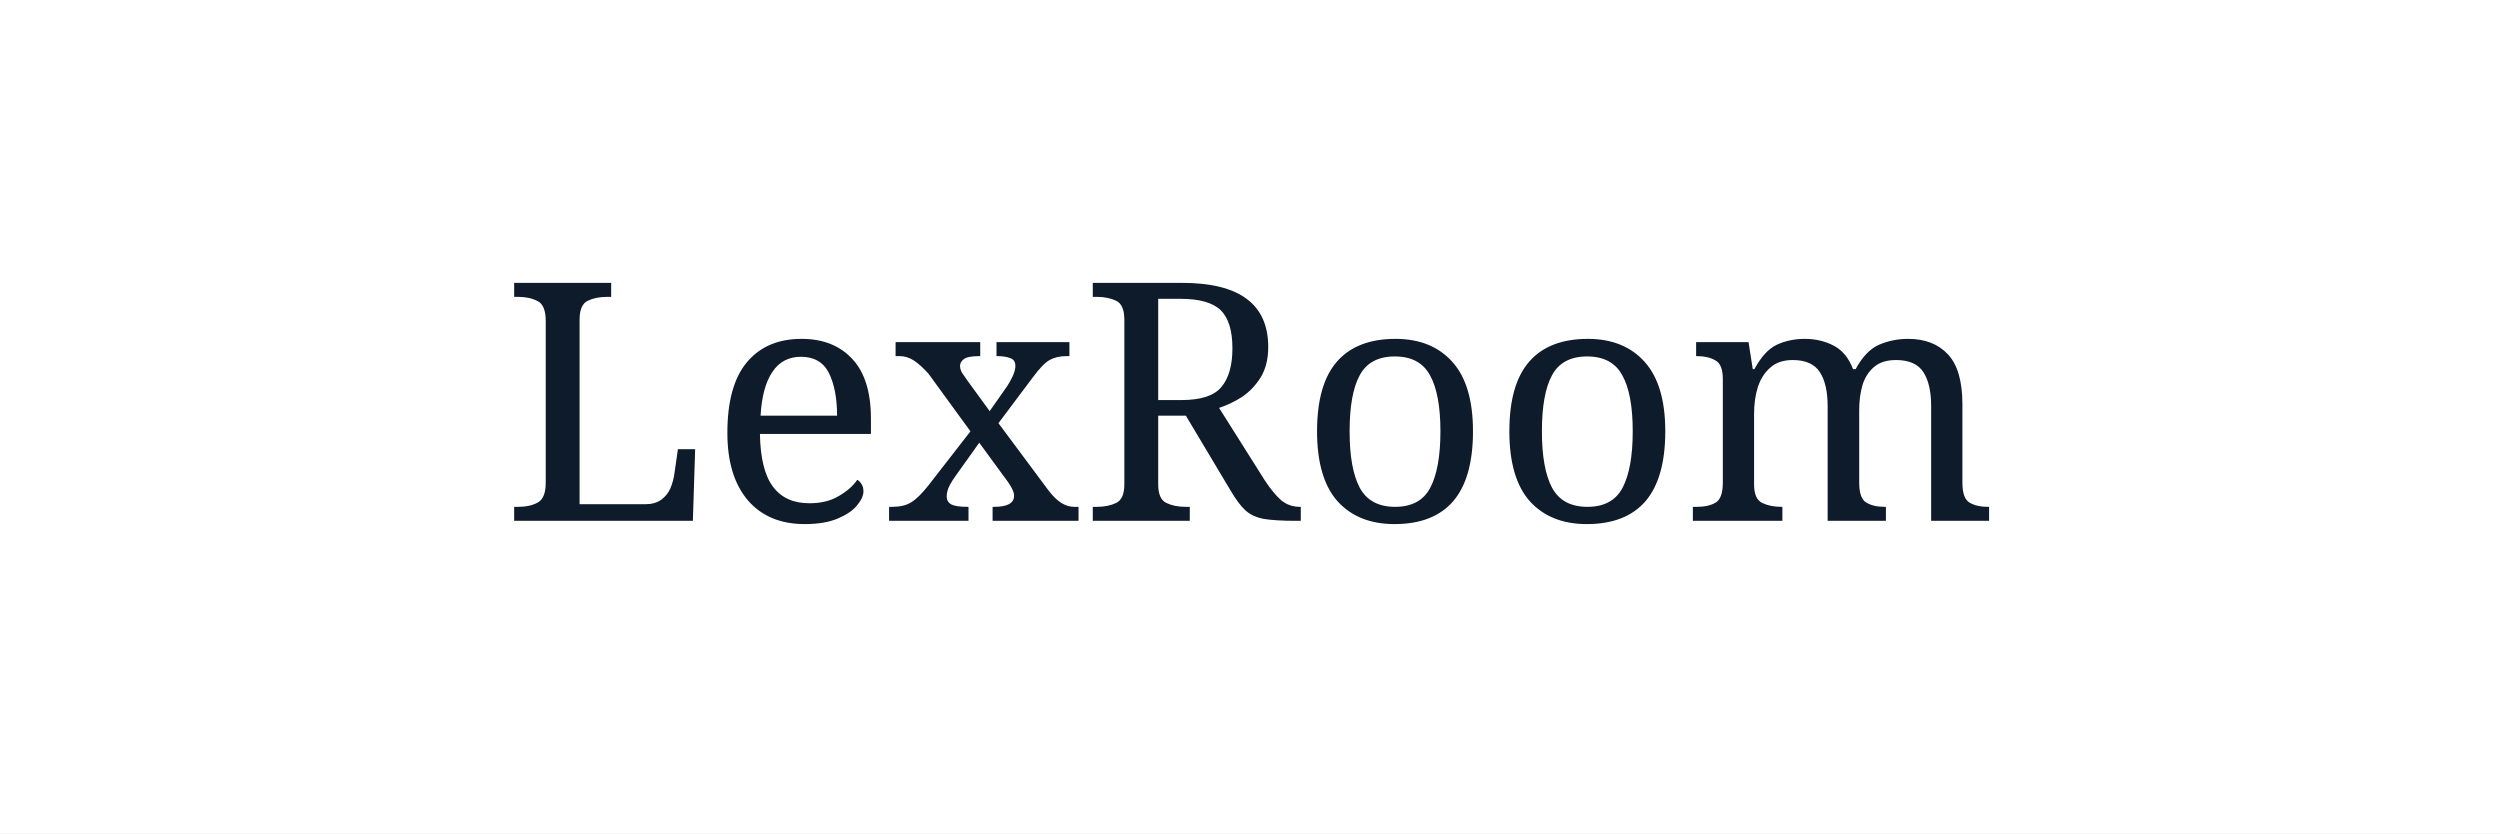
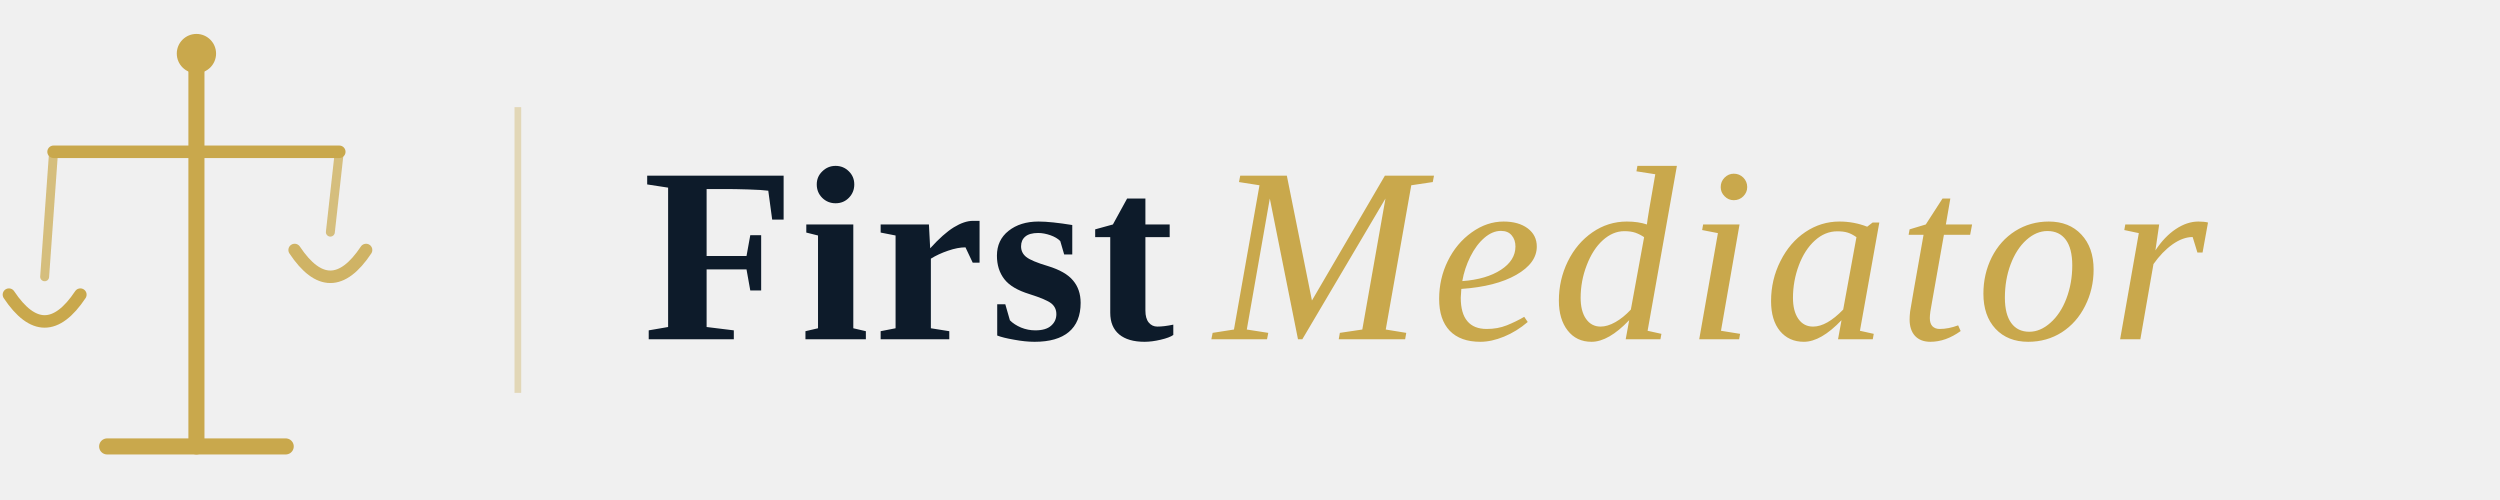
- <svg xmlns="http://www.w3.org/2000/svg" width="120" height="40" viewBox="0 0 120 40" fill="none">
-   <rect width="120" height="40" fill="white" />
-   <text x="60" y="25" text-anchor="middle" fill="#0D1B2A" font-family="serif" font-size="16">LexRoom</text>
+ <svg xmlns="http://www.w3.org/2000/svg" width="280" height="56" viewBox="0 0 280 56" fill="none">
+   <line x1="22" y1="6" x2="22" y2="50" stroke="#C9A84C" stroke-width="1.8" stroke-linecap="round" />
+   <line x1="12" y1="50" x2="32" y2="50" stroke="#C9A84C" stroke-width="1.8" stroke-linecap="round" />
+   <line x1="6" y1="17" x2="38" y2="17" stroke="#C9A84C" stroke-width="1.4" stroke-linecap="round" />
+   <line x1="6" y1="17" x2="5" y2="31" stroke="#C9A84C" stroke-width="1" stroke-linecap="round" opacity="0.7" />
+   <line x1="38" y1="17" x2="37" y2="26" stroke="#C9A84C" stroke-width="1" stroke-linecap="round" opacity="0.7" />
+   <path d="M1 33 Q5 39 9 33" stroke="#C9A84C" stroke-width="1.4" fill="none" stroke-linecap="round" />
+   <path d="M33 28 Q37 34 41 28" stroke="#C9A84C" stroke-width="1.4" fill="none" stroke-linecap="round" opacity="0.85" />
+   <circle cx="22" cy="6" r="2.2" fill="#C9A84C" />
+   <line x1="58" y1="12" x2="58" y2="44" stroke="#C9A84C" stroke-width="0.75" opacity="0.35" />
+   <text x="72" y="38" font-family="Georgia, 'Times New Roman', Times, serif" font-size="28" font-weight="700" font-style="normal" fill="#0D1B2A" letter-spacing="0.5">First</text>
+   <text x="136" y="38" font-family="Georgia, 'Times New Roman', Times, serif" font-size="28" font-weight="400" font-style="italic" fill="#C9A84C" letter-spacing="1">Mediator</text>
</svg>
